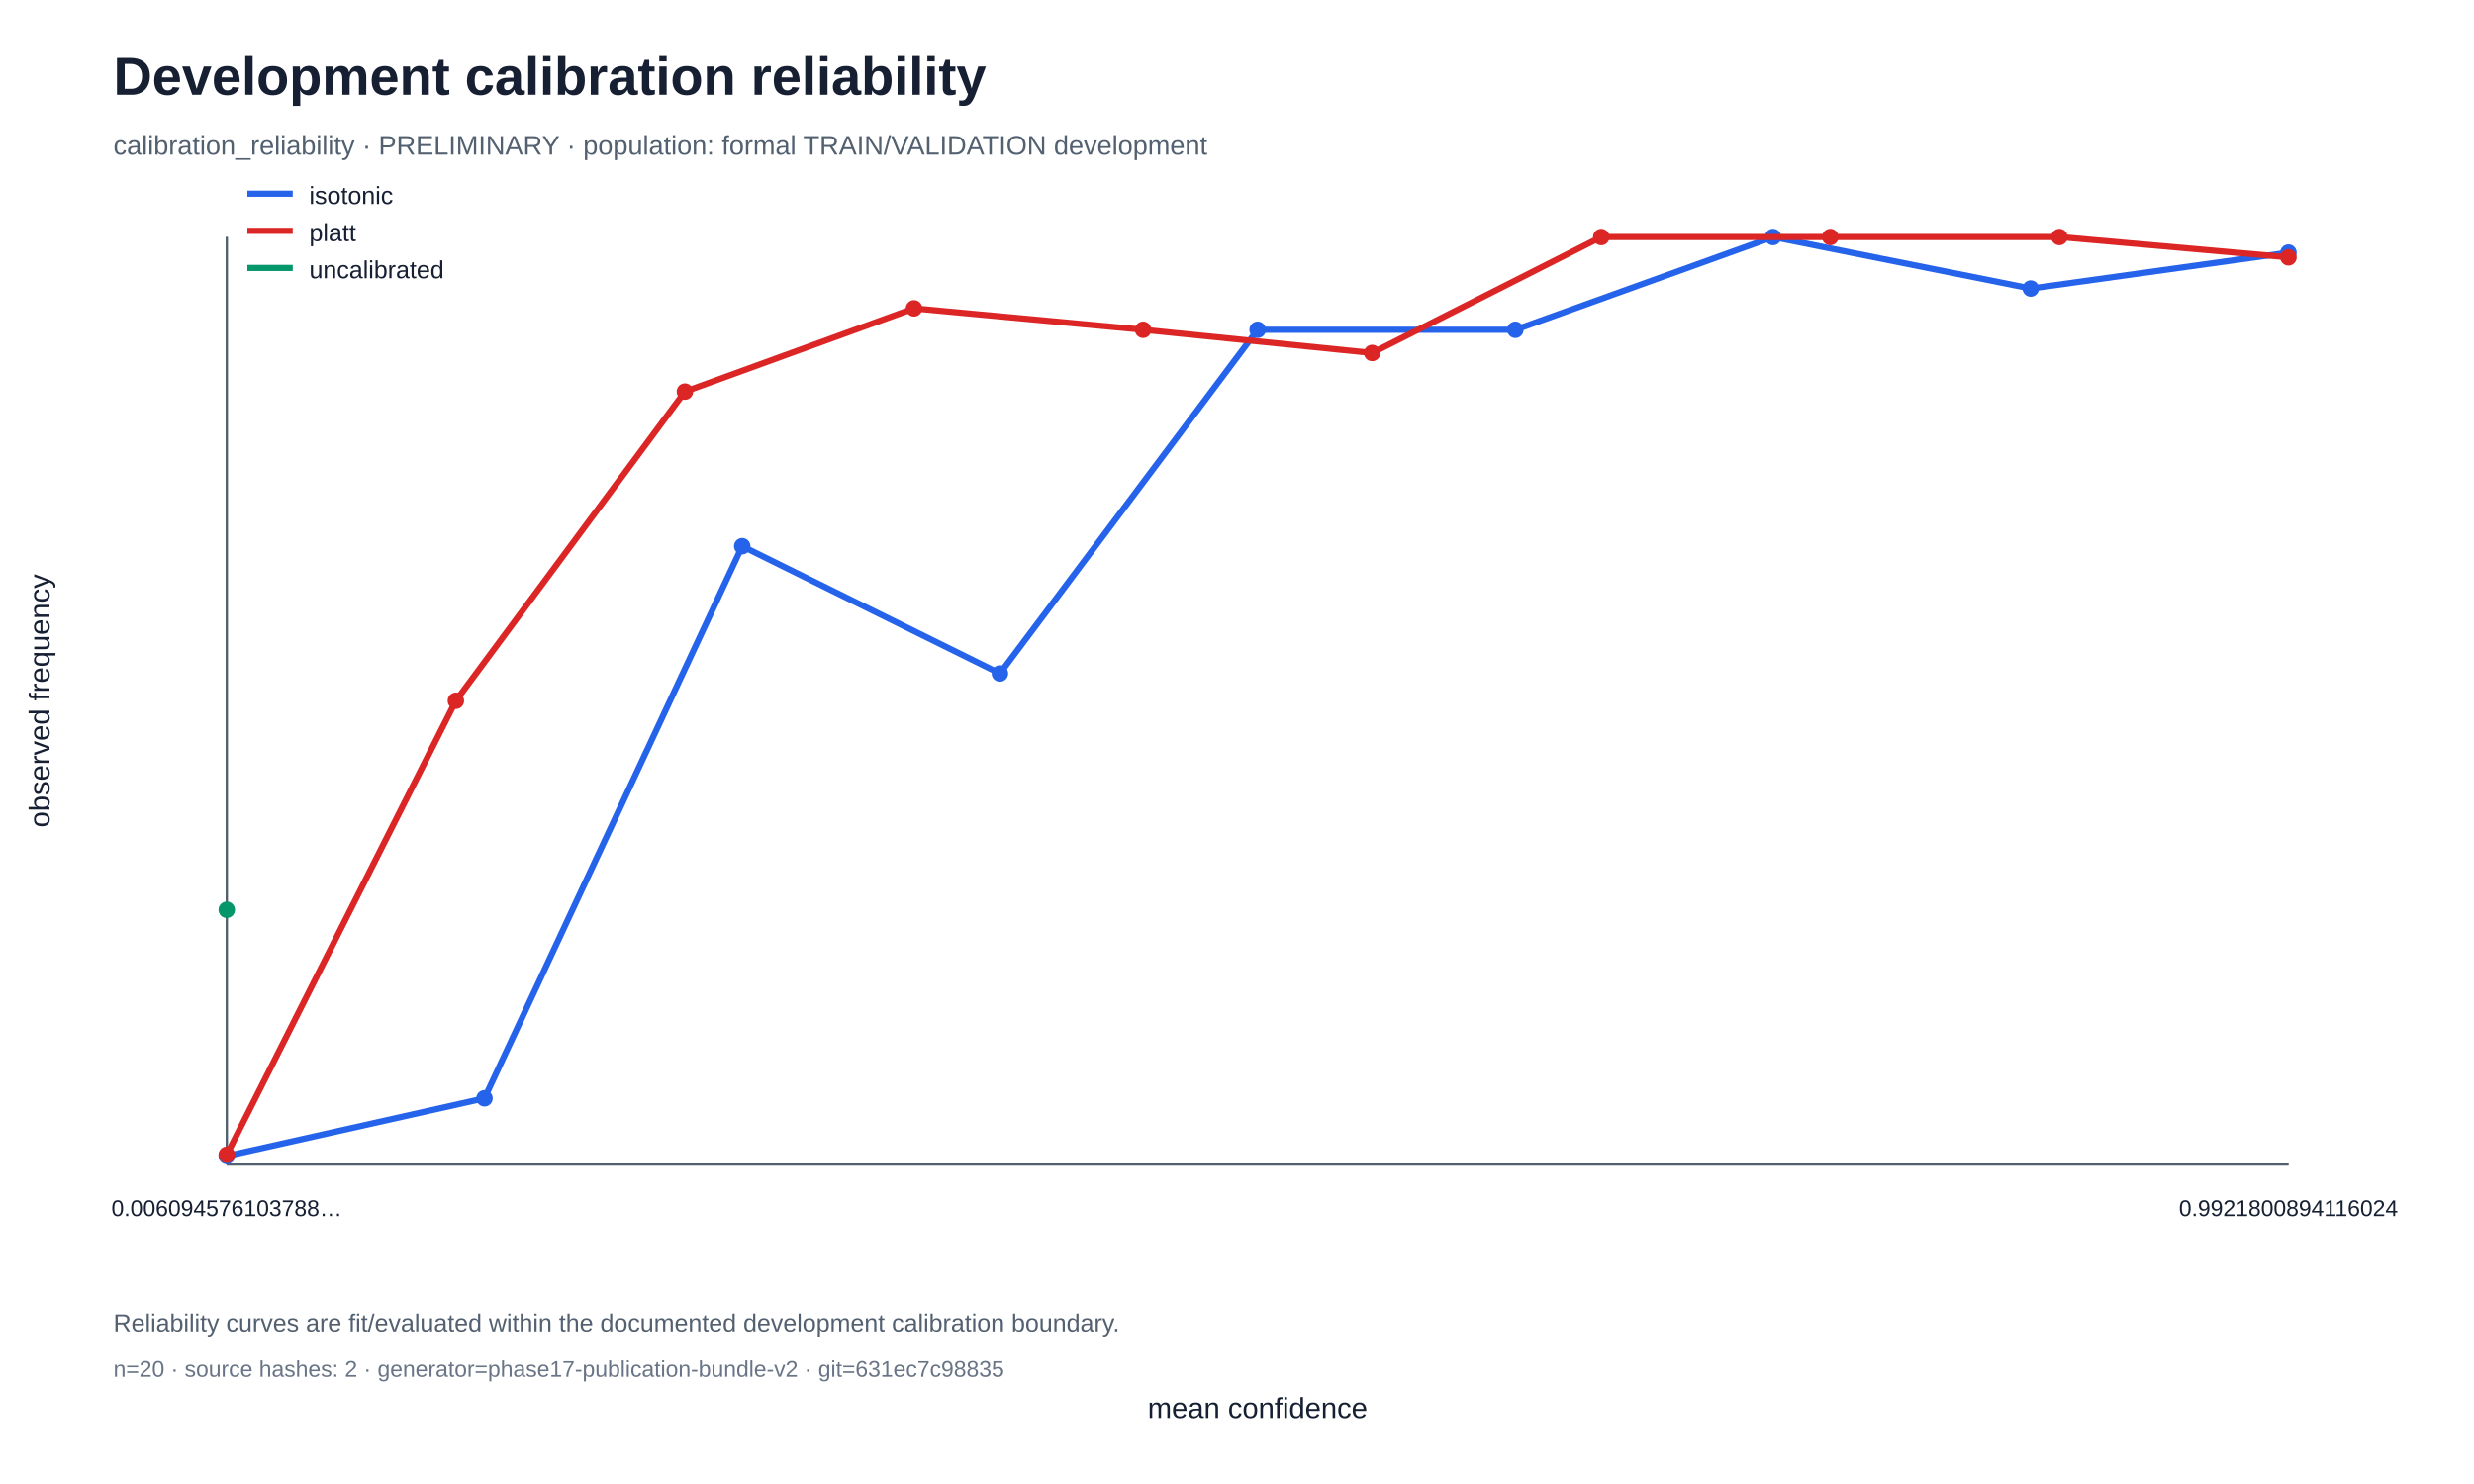
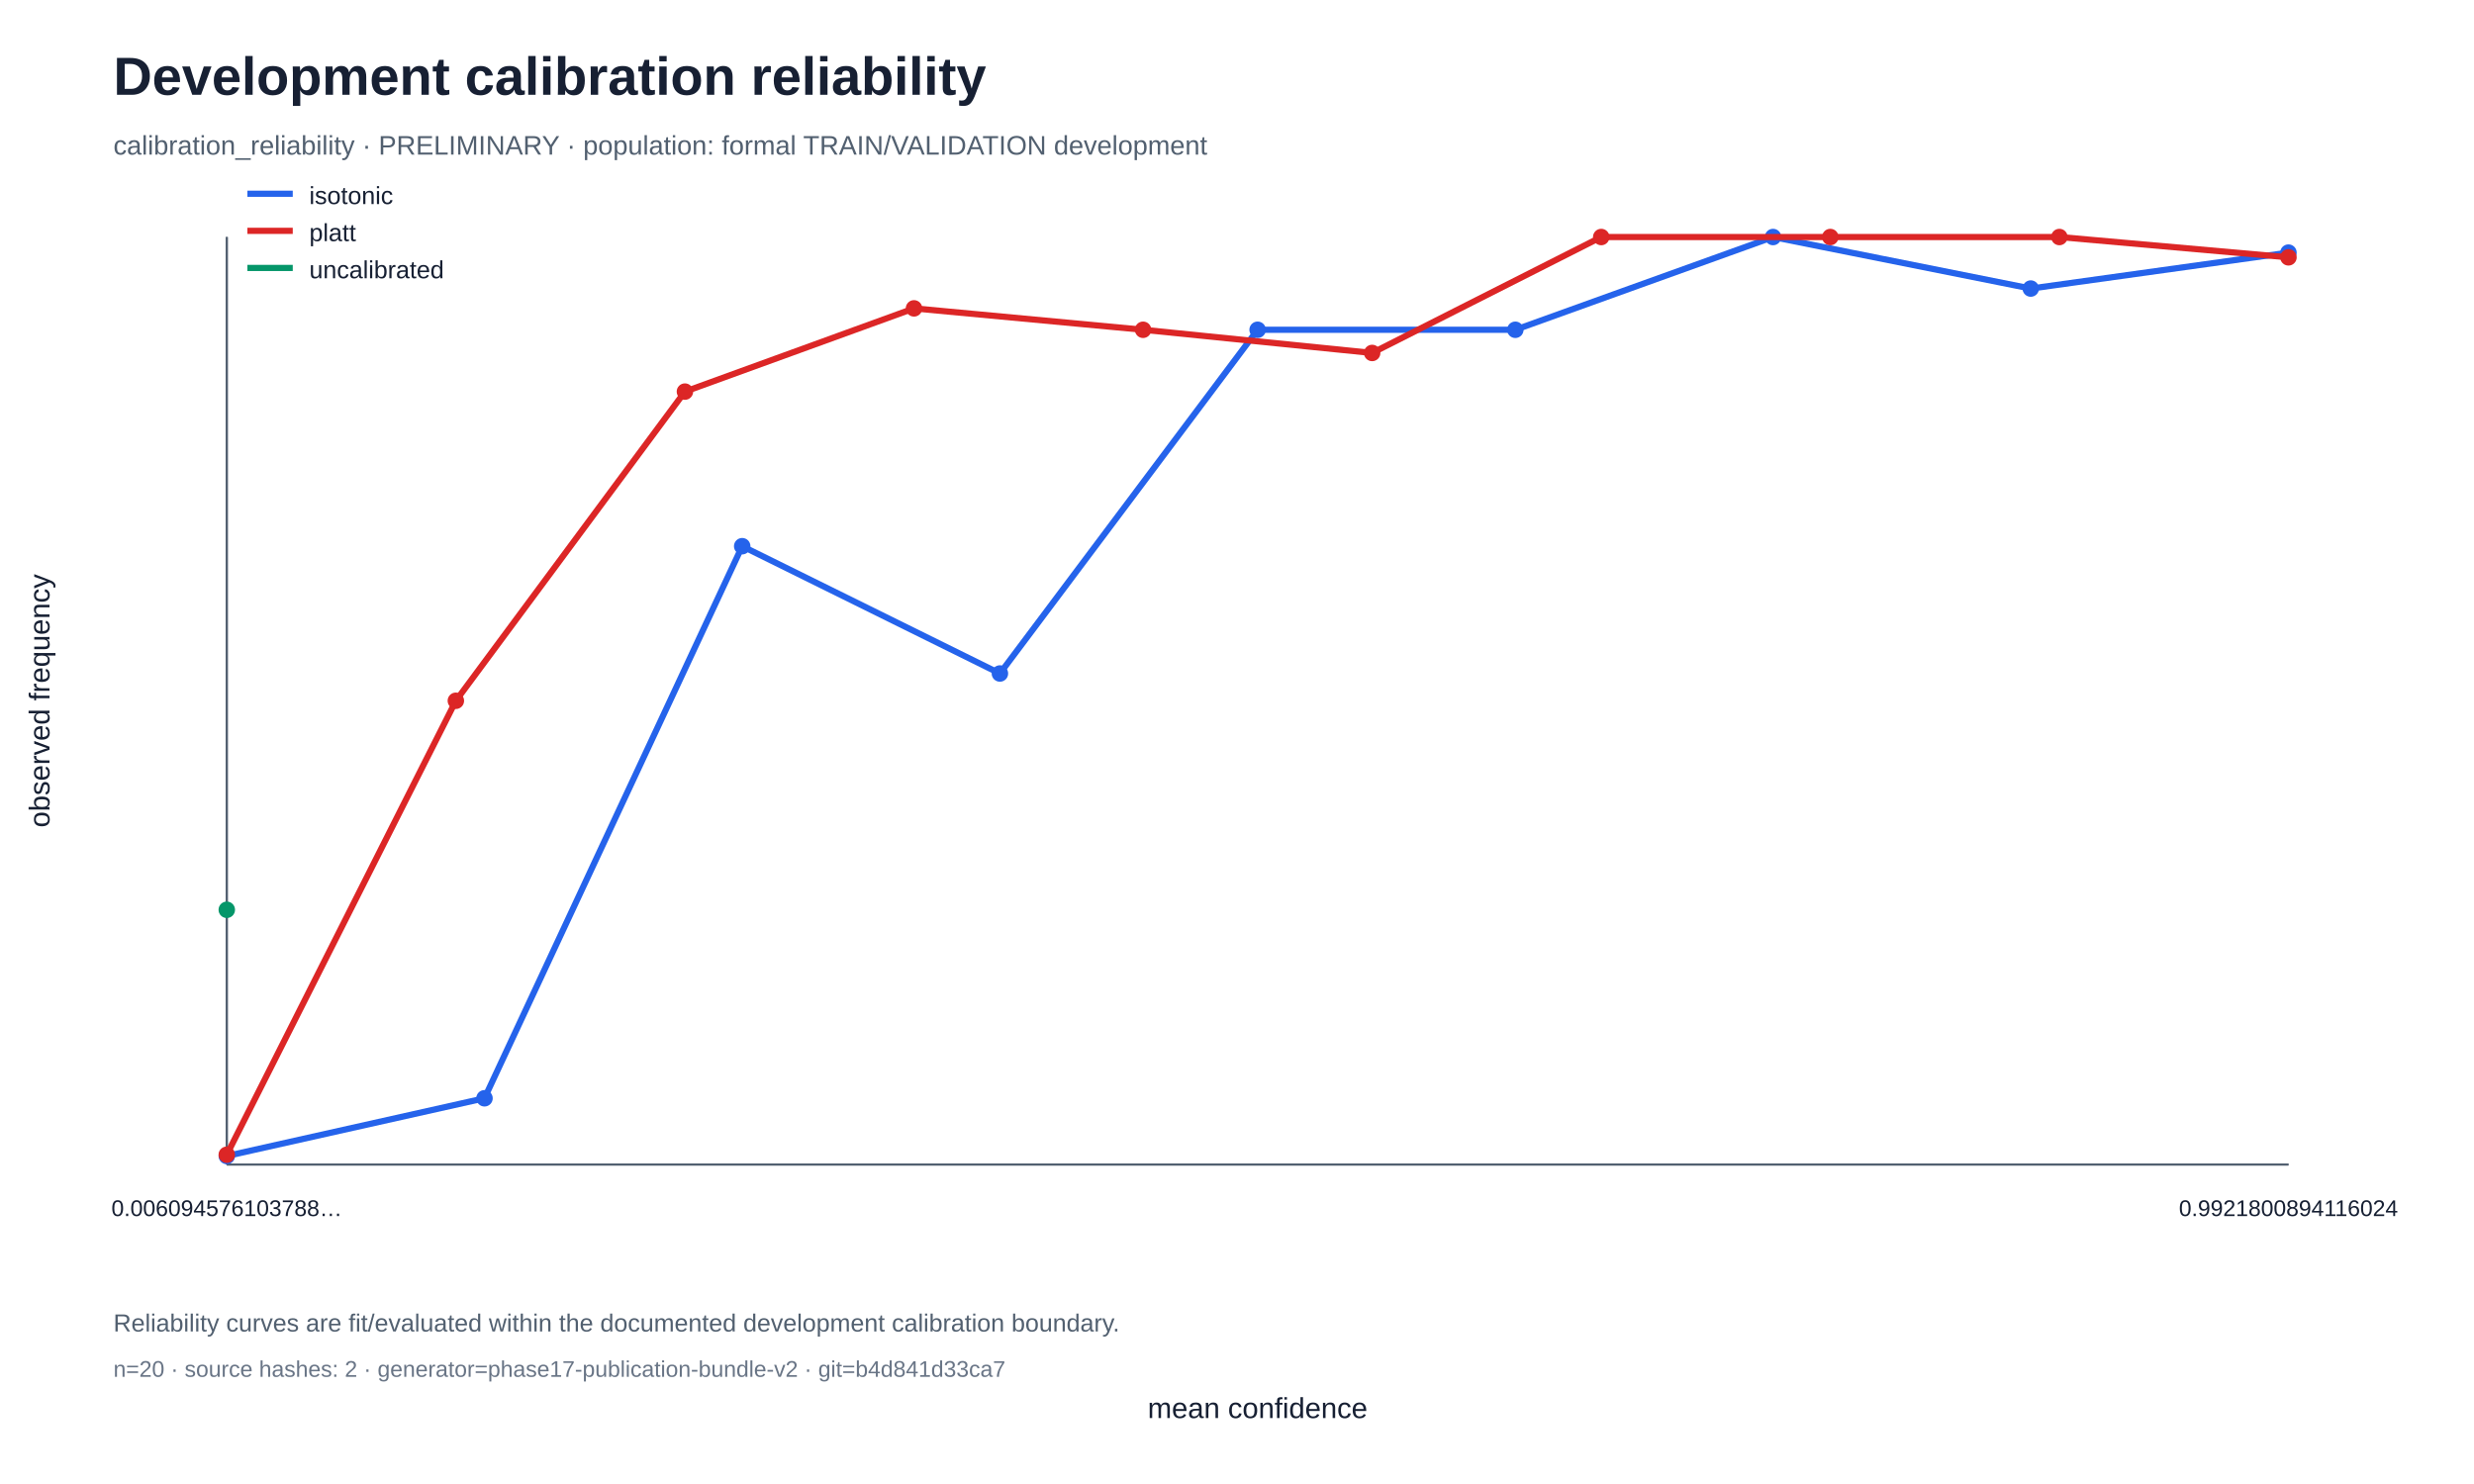
<svg xmlns="http://www.w3.org/2000/svg" width="1200" height="720" viewBox="0 0 1200 720">
  <rect x="0" y="0" width="1200" height="720" fill="#ffffff" stroke="none" opacity="1" />
  <text x="55" y="46" text-anchor="start" font-family="Arial, sans-serif" font-size="26px" font-weight="700" fill="#172033">Development calibration reliability</text>
  <text x="55" y="75" text-anchor="start" font-family="Arial, sans-serif" font-size="13px" font-weight="400" fill="#526070">calibration_reliability · PRELIMINARY · population: formal TRAIN/VALIDATION development</text>
  <line x1="110" y1="565" x2="1110" y2="565" stroke="#526070" stroke-width="1" />
  <line x1="110" y1="115" x2="110" y2="565" stroke="#526070" stroke-width="1" />
  <line x1="110" y1="565" x2="1110" y2="565" stroke="#526070" stroke-width="1" />
  <line x1="110" y1="115" x2="110" y2="565" stroke="#526070" stroke-width="1" />
  <circle cx="110" cy="560.856" r="4" fill="#2563eb" />
  <circle cx="235" cy="532.857" r="4" fill="#2563eb" />
  <circle cx="360" cy="265" r="4" fill="#2563eb" />
  <circle cx="485" cy="326.765" r="4" fill="#2563eb" />
  <circle cx="610" cy="160" r="4" fill="#2563eb" />
  <circle cx="735" cy="160" r="4" fill="#2563eb" />
  <circle cx="860" cy="115" r="4" fill="#2563eb" />
  <circle cx="985" cy="140" r="4" fill="#2563eb" />
  <circle cx="1110" cy="122.563" r="4" fill="#2563eb" />
  <polyline points="110,560.856 235,532.857 360,265 485,326.765 610,160 735,160 860,115 985,140 1110,122.563" fill="none" stroke="#2563eb" stroke-width="3" />
  <line x1="120" y1="94" x2="142" y2="94" stroke="#2563eb" stroke-width="3" />
  <text x="150" y="99" text-anchor="start" font-family="Arial, sans-serif" font-size="12px" font-weight="400" fill="#172033">isotonic</text>
  <circle cx="110" cy="560.246" r="4" fill="#dc2626" />
  <circle cx="221.111" cy="340" r="4" fill="#dc2626" />
  <circle cx="332.222" cy="190" r="4" fill="#dc2626" />
  <circle cx="443.333" cy="149.615" r="4" fill="#dc2626" />
  <circle cx="554.444" cy="160" r="4" fill="#dc2626" />
  <circle cx="665.556" cy="171.25" r="4" fill="#dc2626" />
  <circle cx="776.667" cy="115" r="4" fill="#dc2626" />
  <circle cx="887.778" cy="115" r="4" fill="#dc2626" />
  <circle cx="998.889" cy="115" r="4" fill="#dc2626" />
  <circle cx="1110" cy="124.854" r="4" fill="#dc2626" />
  <polyline points="110,560.246 221.111,340 332.222,190 443.333,149.615 554.444,160 665.556,171.25 776.667,115 887.778,115 998.889,115 1110,124.854" fill="none" stroke="#dc2626" stroke-width="3" />
  <line x1="120" y1="112" x2="142" y2="112" stroke="#dc2626" stroke-width="3" />
  <text x="150" y="117" text-anchor="start" font-family="Arial, sans-serif" font-size="12px" font-weight="400" fill="#172033">platt</text>
  <circle cx="110" cy="441.404" r="4" fill="#059669" />
  <polyline points="110,441.404" fill="none" stroke="#059669" stroke-width="3" />
  <line x1="120" y1="130" x2="142" y2="130" stroke="#059669" stroke-width="3" />
  <text x="150" y="135" text-anchor="start" font-family="Arial, sans-serif" font-size="12px" font-weight="400" fill="#172033">uncalibrated</text>
  <text x="110" y="590" text-anchor="middle" font-family="Arial, sans-serif" font-size="11px" font-weight="400" fill="#172033">0.006094576103788…</text>
  <text x="1110" y="590" text-anchor="middle" font-family="Arial, sans-serif" font-size="11px" font-weight="400" fill="#172033">0.9921800894116024</text>
  <text x="610" y="688" text-anchor="middle" font-family="Arial, sans-serif" font-size="14px" font-weight="400" fill="#172033">mean confidence</text>
  <text x="24" y="340" text-anchor="middle" font-family="Arial, sans-serif" font-size="14px" font-weight="400" fill="#172033" transform="rotate(-90 24 340)">observed frequency</text>
  <text x="55" y="646" text-anchor="start" font-family="Arial, sans-serif" font-size="12px" font-weight="400" fill="#526070">Reliability curves are fit/evaluated within the documented development calibration boundary.</text>
-   <text x="55" y="668" text-anchor="start" font-family="Arial, sans-serif" font-size="11px" font-weight="400" fill="#697586">n=20 · source hashes: 2 · generator=phase17-publication-bundle-v2 · git=631ec7c98835</text>
+   <text x="55" y="668" text-anchor="start" font-family="Arial, sans-serif" font-size="11px" font-weight="400" fill="#697586">n=20 · source hashes: 2 · generator=phase17-publication-bundle-v2 · git=b4d841d33ca7</text>
</svg>
